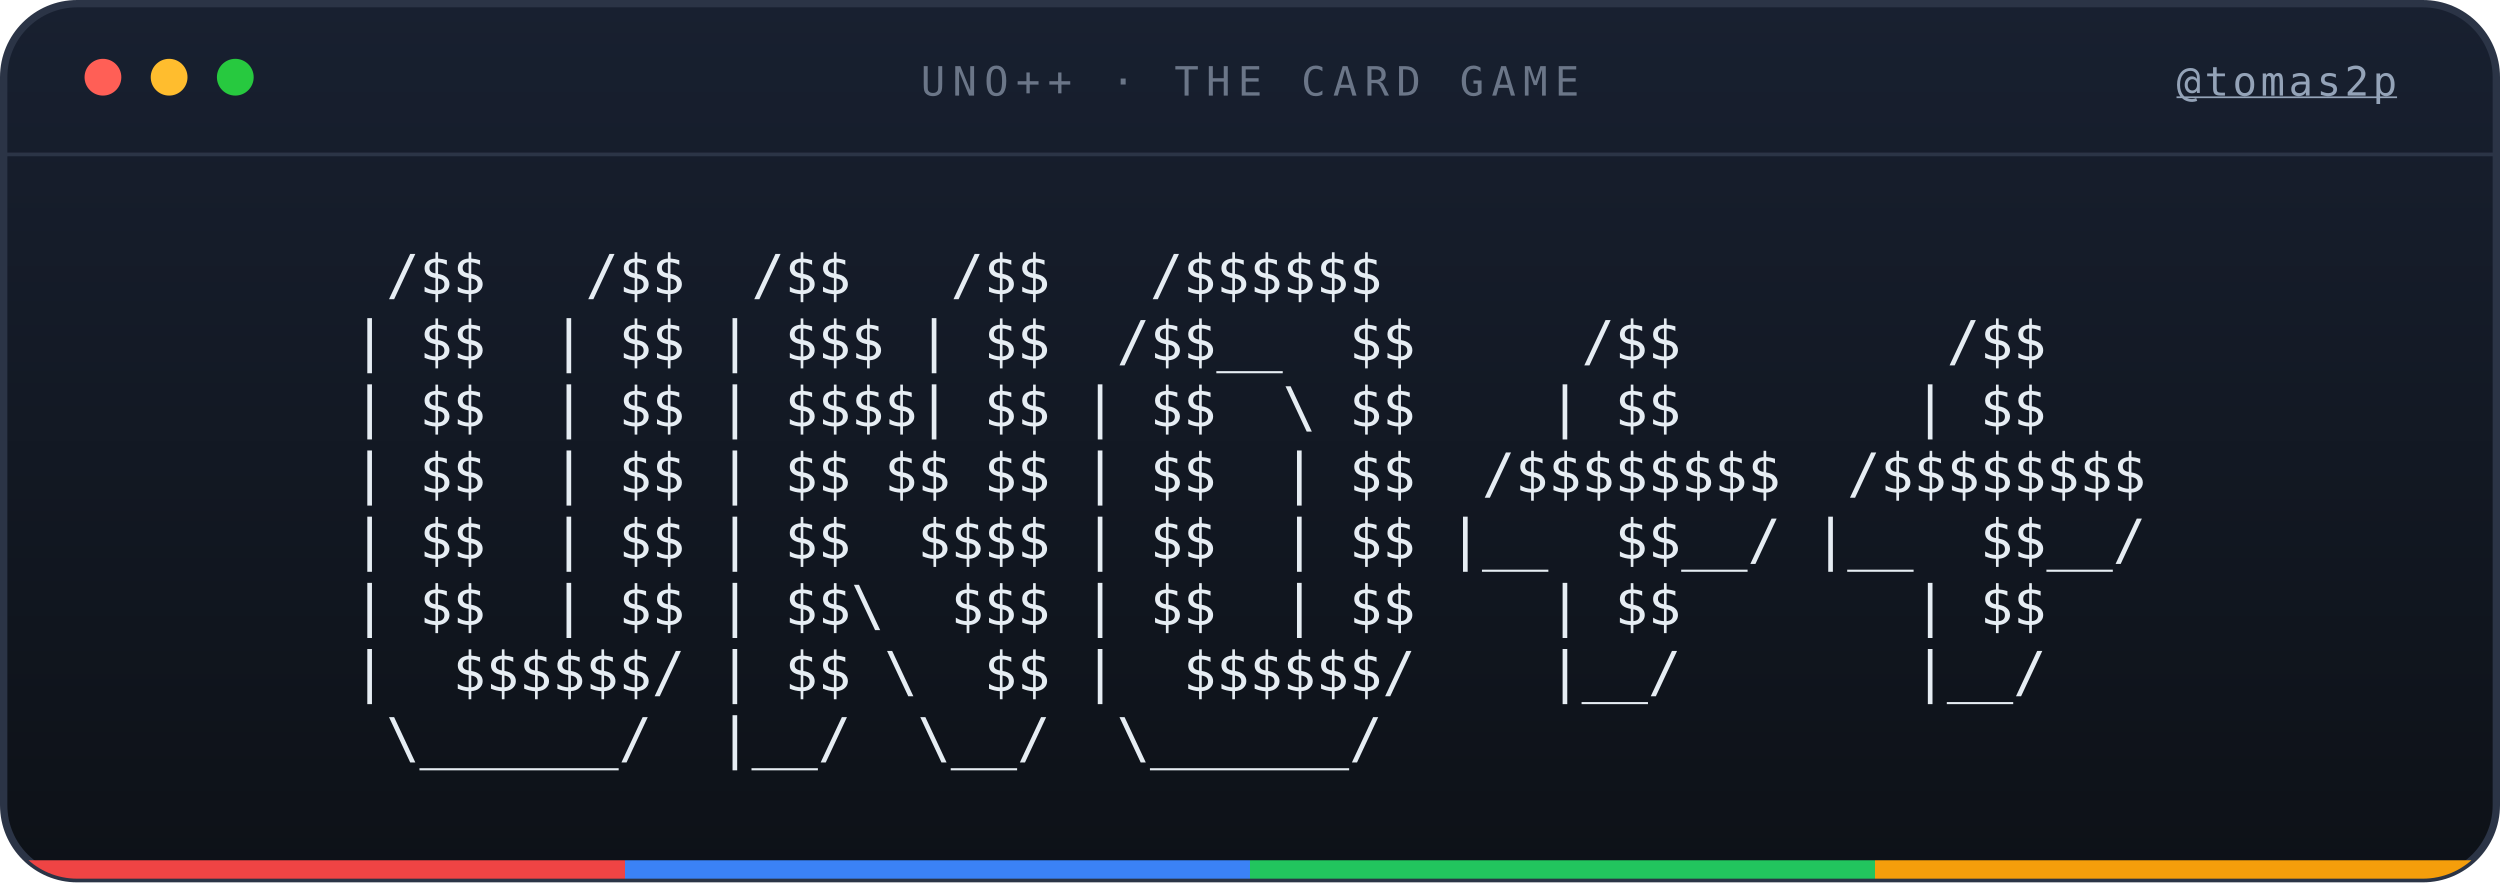
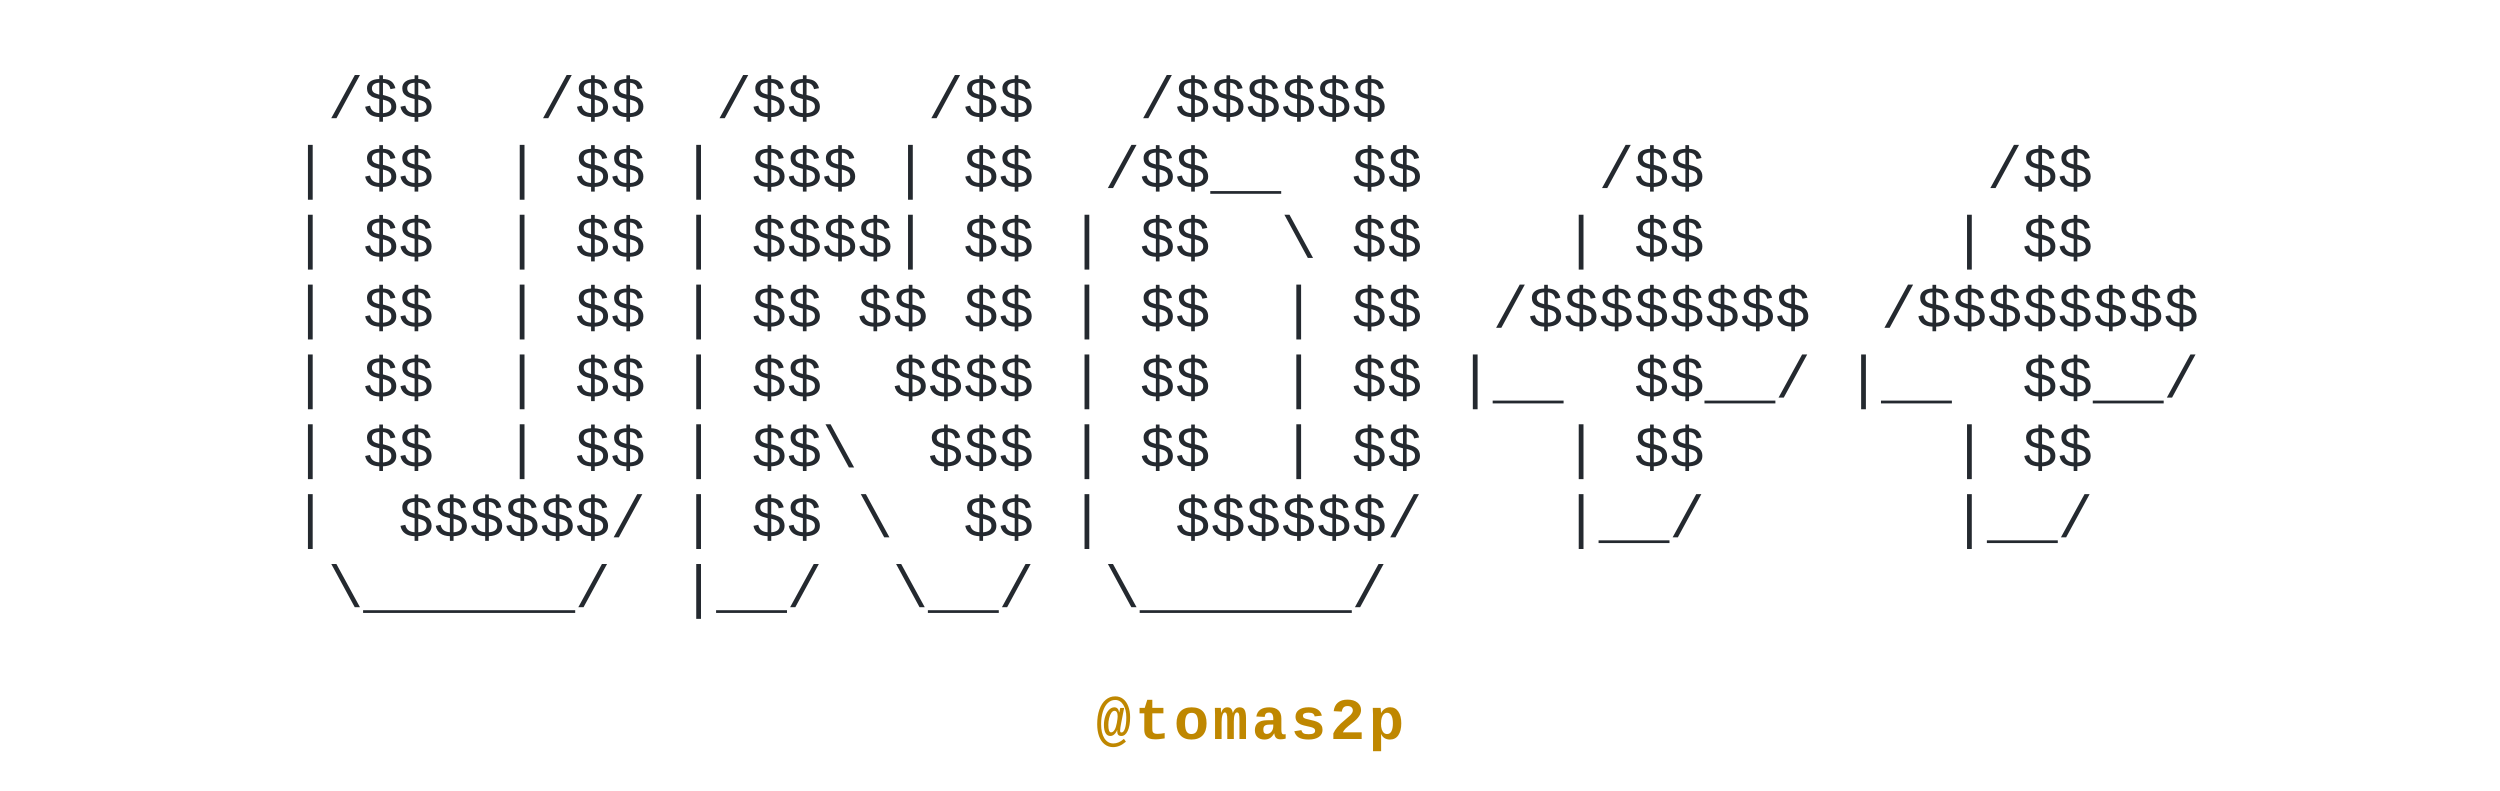
- <svg xmlns="http://www.w3.org/2000/svg" viewBox="0 0 680 240" width="680" height="240" role="img" aria-labelledby="logo-title logo-desc">
-   <defs>
-     <linearGradient id="panel" x1="0" y1="0" x2="0" y2="1">
-       <stop offset="0" stop-color="#182030" />
-       <stop offset="1" stop-color="#0d1117" />
-     </linearGradient>
-     <clipPath id="panel-clip">
-       <rect x="1" y="1" width="678" height="238" rx="20" />
-     </clipPath>
-   </defs>
-   <rect x="1" y="1" width="678" height="238" rx="20" fill="url(#panel)" stroke="#2b3446" stroke-width="2" />
-   <circle cx="28" cy="21" r="5" fill="#ff5f56" />
-   <circle cx="46" cy="21" r="5" fill="#ffbd2e" />
-   <circle cx="64" cy="21" r="5" fill="#27c93f" />
-   <text x="340.0" y="26" text-anchor="middle" font-family="DejaVu Sans Mono, Menlo, Consolas, monospace" font-size="11" letter-spacing="2" fill="#6b7688">UNO++ · THE CARD GAME</text>
+ <svg xmlns="http://www.w3.org/2000/svg" width="680" height="215" viewBox="0 0 680 215" role="img" aria-labelledby="banner-title">
+   <style>
+     .fg { fill: #24292f; }
+     .accent { fill: #bf8700; }
+ 
+     @media (prefers-color-scheme: dark) {
+       .fg { fill: #e6edf3; }
+       .accent { fill: #e3b341; }
+     }
+ 
+     text {
+       font-family: ui-monospace, SFMono-Regular, "SF Mono", Menlo, Consolas, "Liberation Mono", monospace;
+       font-size: 16px;
+       white-space: pre;
+     }
+ 
+     .handle {
+       font-size: 16px;
+       font-weight: 600;
+       letter-spacing: 1px;
+     }
+   </style>
+   <text class="fg" x="70" y="32" xml:space="preserve">  /$$   /$$  /$$   /$$   /$$$$$$</text>
+   <text class="fg" x="70" y="51" xml:space="preserve"> | $$  | $$ | $$$ | $$  /$$__  $$     /$$        /$$</text>
+   <text class="fg" x="70" y="70" xml:space="preserve"> | $$  | $$ | $$$$| $$ | $$  \ $$    | $$       | $$</text>
+   <text class="fg" x="70" y="89" xml:space="preserve"> | $$  | $$ | $$ $$ $$ | $$  | $$  /$$$$$$$$  /$$$$$$$$</text>
+   <text class="fg" x="70" y="108" xml:space="preserve"> | $$  | $$ | $$  $$$$ | $$  | $$ |__  $$__/ |__  $$__/</text>
+   <text class="fg" x="70" y="127" xml:space="preserve"> | $$  | $$ | $$\  $$$ | $$  | $$    | $$       | $$</text>
+   <text class="fg" x="70" y="146" xml:space="preserve"> |  $$$$$$/ | $$ \  $$ |  $$$$$$/    |__/       |__/</text>
+   <text class="fg" x="70" y="165" xml:space="preserve">  \______/  |__/  \__/  \______/</text>
  <a href="https://tomas2p.vercel.app" target="_blank">
-     <text x="652" y="26" text-anchor="end" font-family="DejaVu Sans Mono, Menlo, Consolas, monospace" font-size="11" letter-spacing="1" fill="#94a3b8" text-decoration="underline">@tomas2p</text>
+     <text class="accent handle" x="340" y="201" text-anchor="middle">@tomas2p</text>
  </a>
-   <line x1="1" y1="42" x2="679" y2="42" stroke="#2b3446" stroke-width="1" />
-   <text x="87" y="80" font-family="DejaVu Sans Mono, Menlo, Consolas, monospace" font-size="15" fill="#e6edf3" xml:space="preserve" style="white-space: pre">
-     <tspan x="87">  /$$   /$$  /$$   /$$   /$$$$$$</tspan>
-     <tspan x="87" dy="18"> | $$  | $$ | $$$ | $$  /$$__  $$     /$$        /$$</tspan>
-     <tspan x="87" dy="18"> | $$  | $$ | $$$$| $$ | $$  \ $$    | $$       | $$</tspan>
-     <tspan x="87" dy="18"> | $$  | $$ | $$ $$ $$ | $$  | $$  /$$$$$$$$  /$$$$$$$$</tspan>
-     <tspan x="87" dy="18"> | $$  | $$ | $$  $$$$ | $$  | $$ |__  $$__/ |__  $$__/</tspan>
-     <tspan x="87" dy="18"> | $$  | $$ | $$\  $$$ | $$  | $$    | $$       | $$</tspan>
-     <tspan x="87" dy="18"> |  $$$$$$/ | $$ \  $$ |  $$$$$$/    |__/       |__/</tspan>
-     <tspan x="87" dy="18">  \______/  |__/  \__/  \______/</tspan>
-   </text>
-   <g clip-path="url(#panel-clip)">
-     <rect x="0" y="234" width="170" height="6" fill="#ef4444" />
-     <rect x="170" y="234" width="170" height="6" fill="#3b82f6" />
-     <rect x="340" y="234" width="170" height="6" fill="#22c55e" />
-     <rect x="510" y="234" width="170" height="6" fill="#f59e0b" />
-   </g>
</svg>
